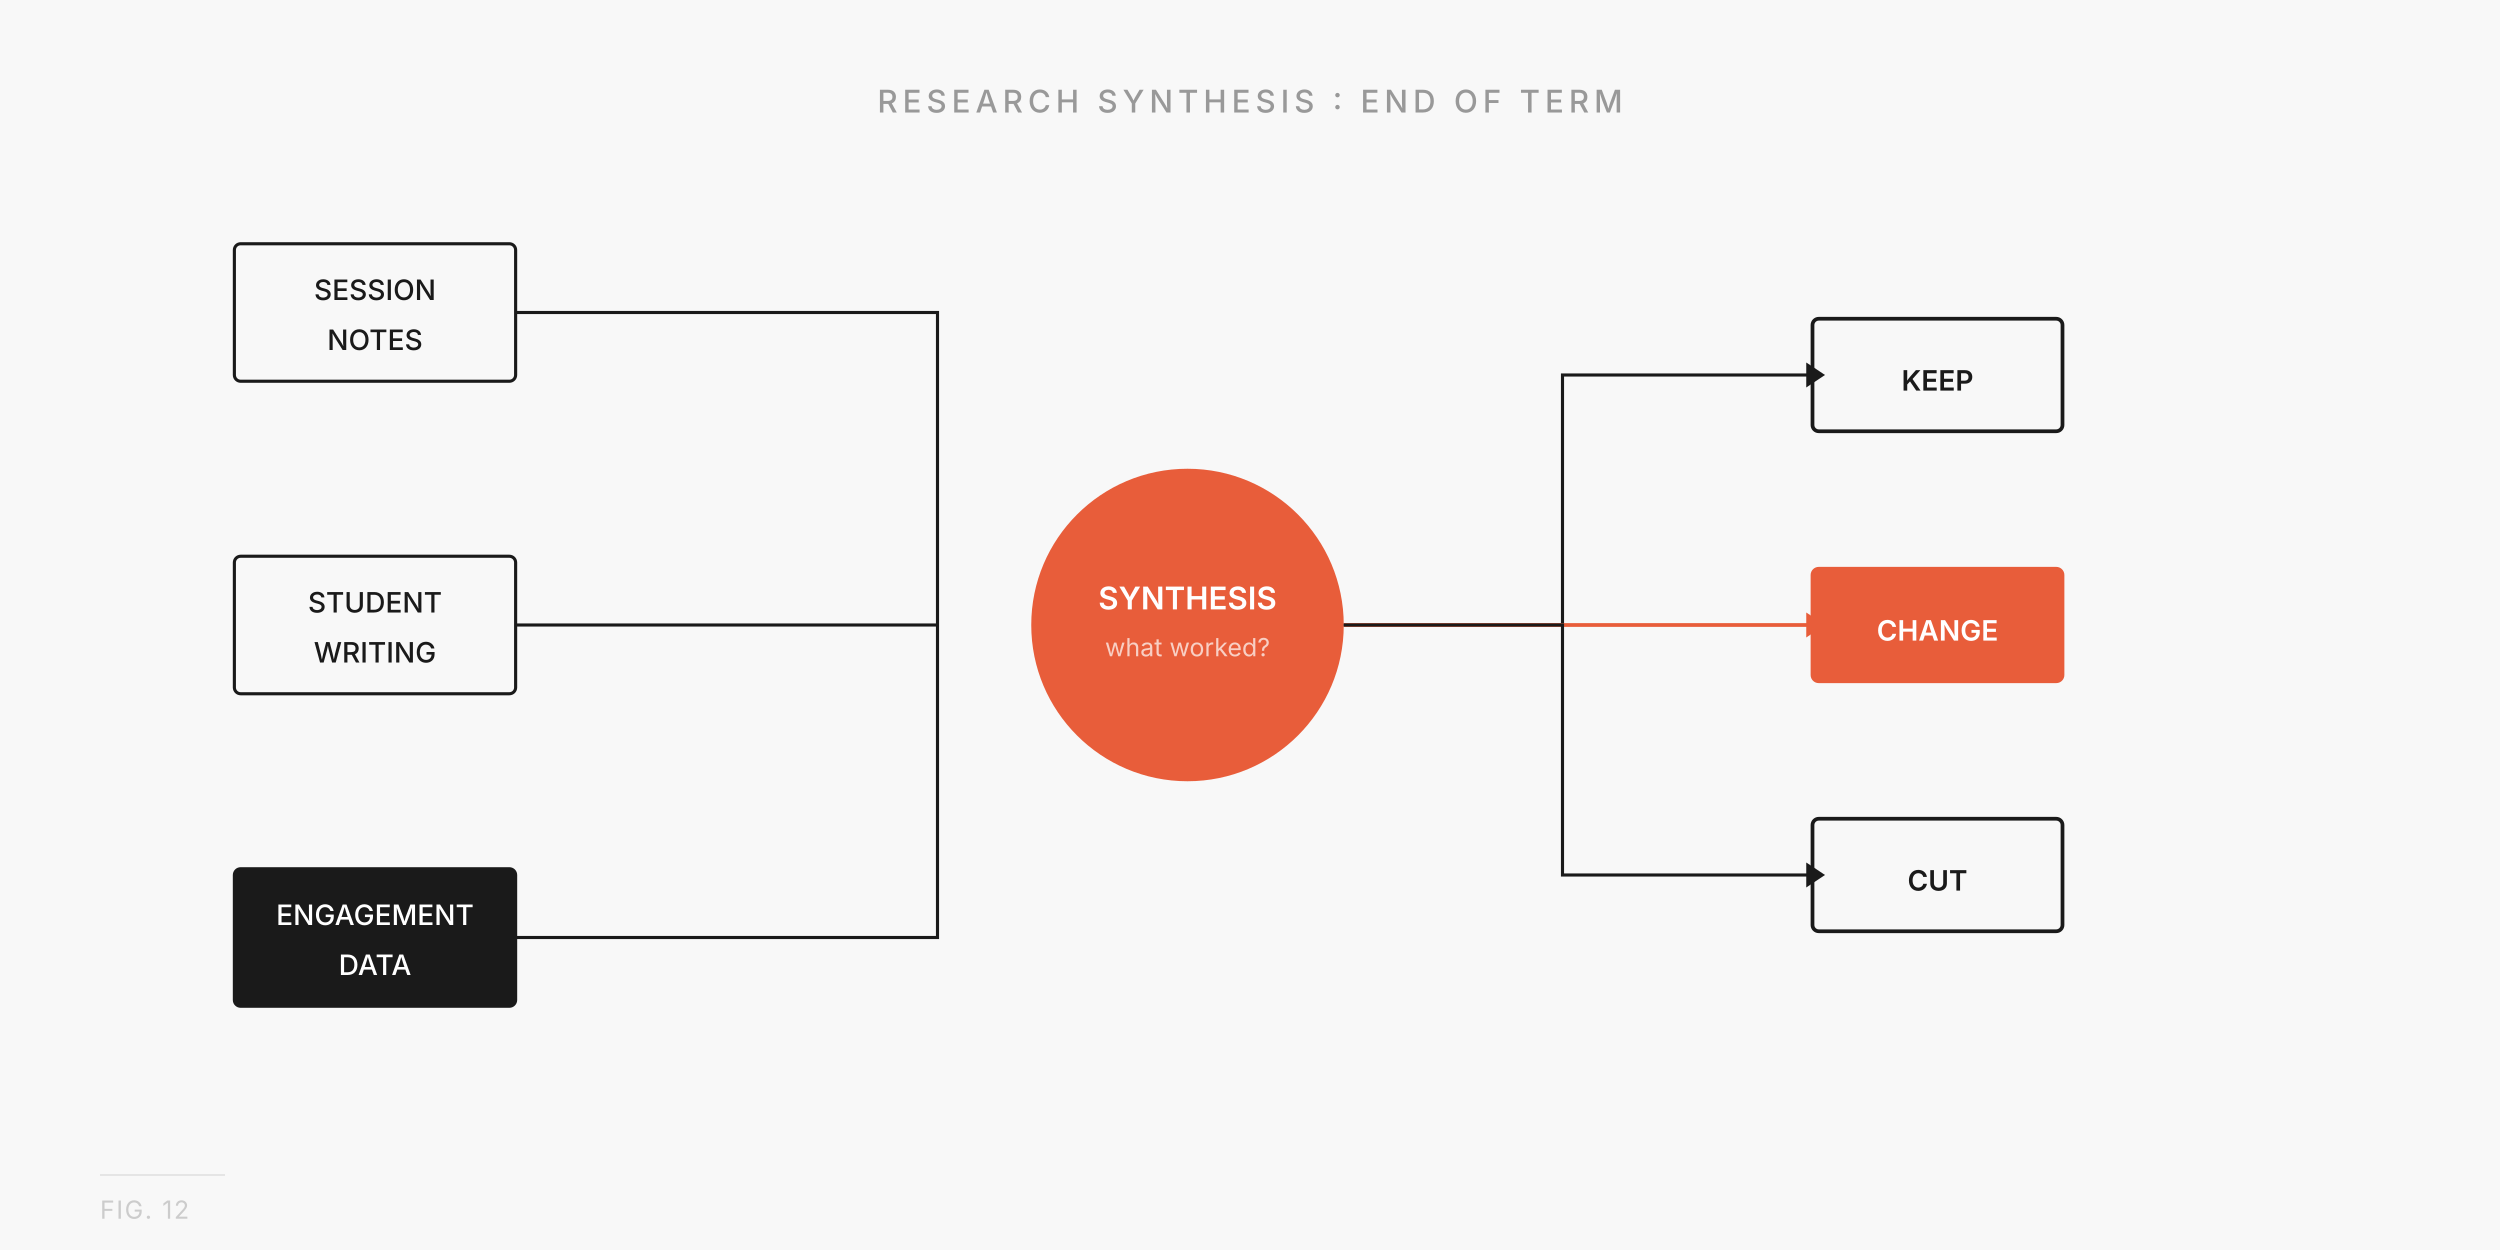
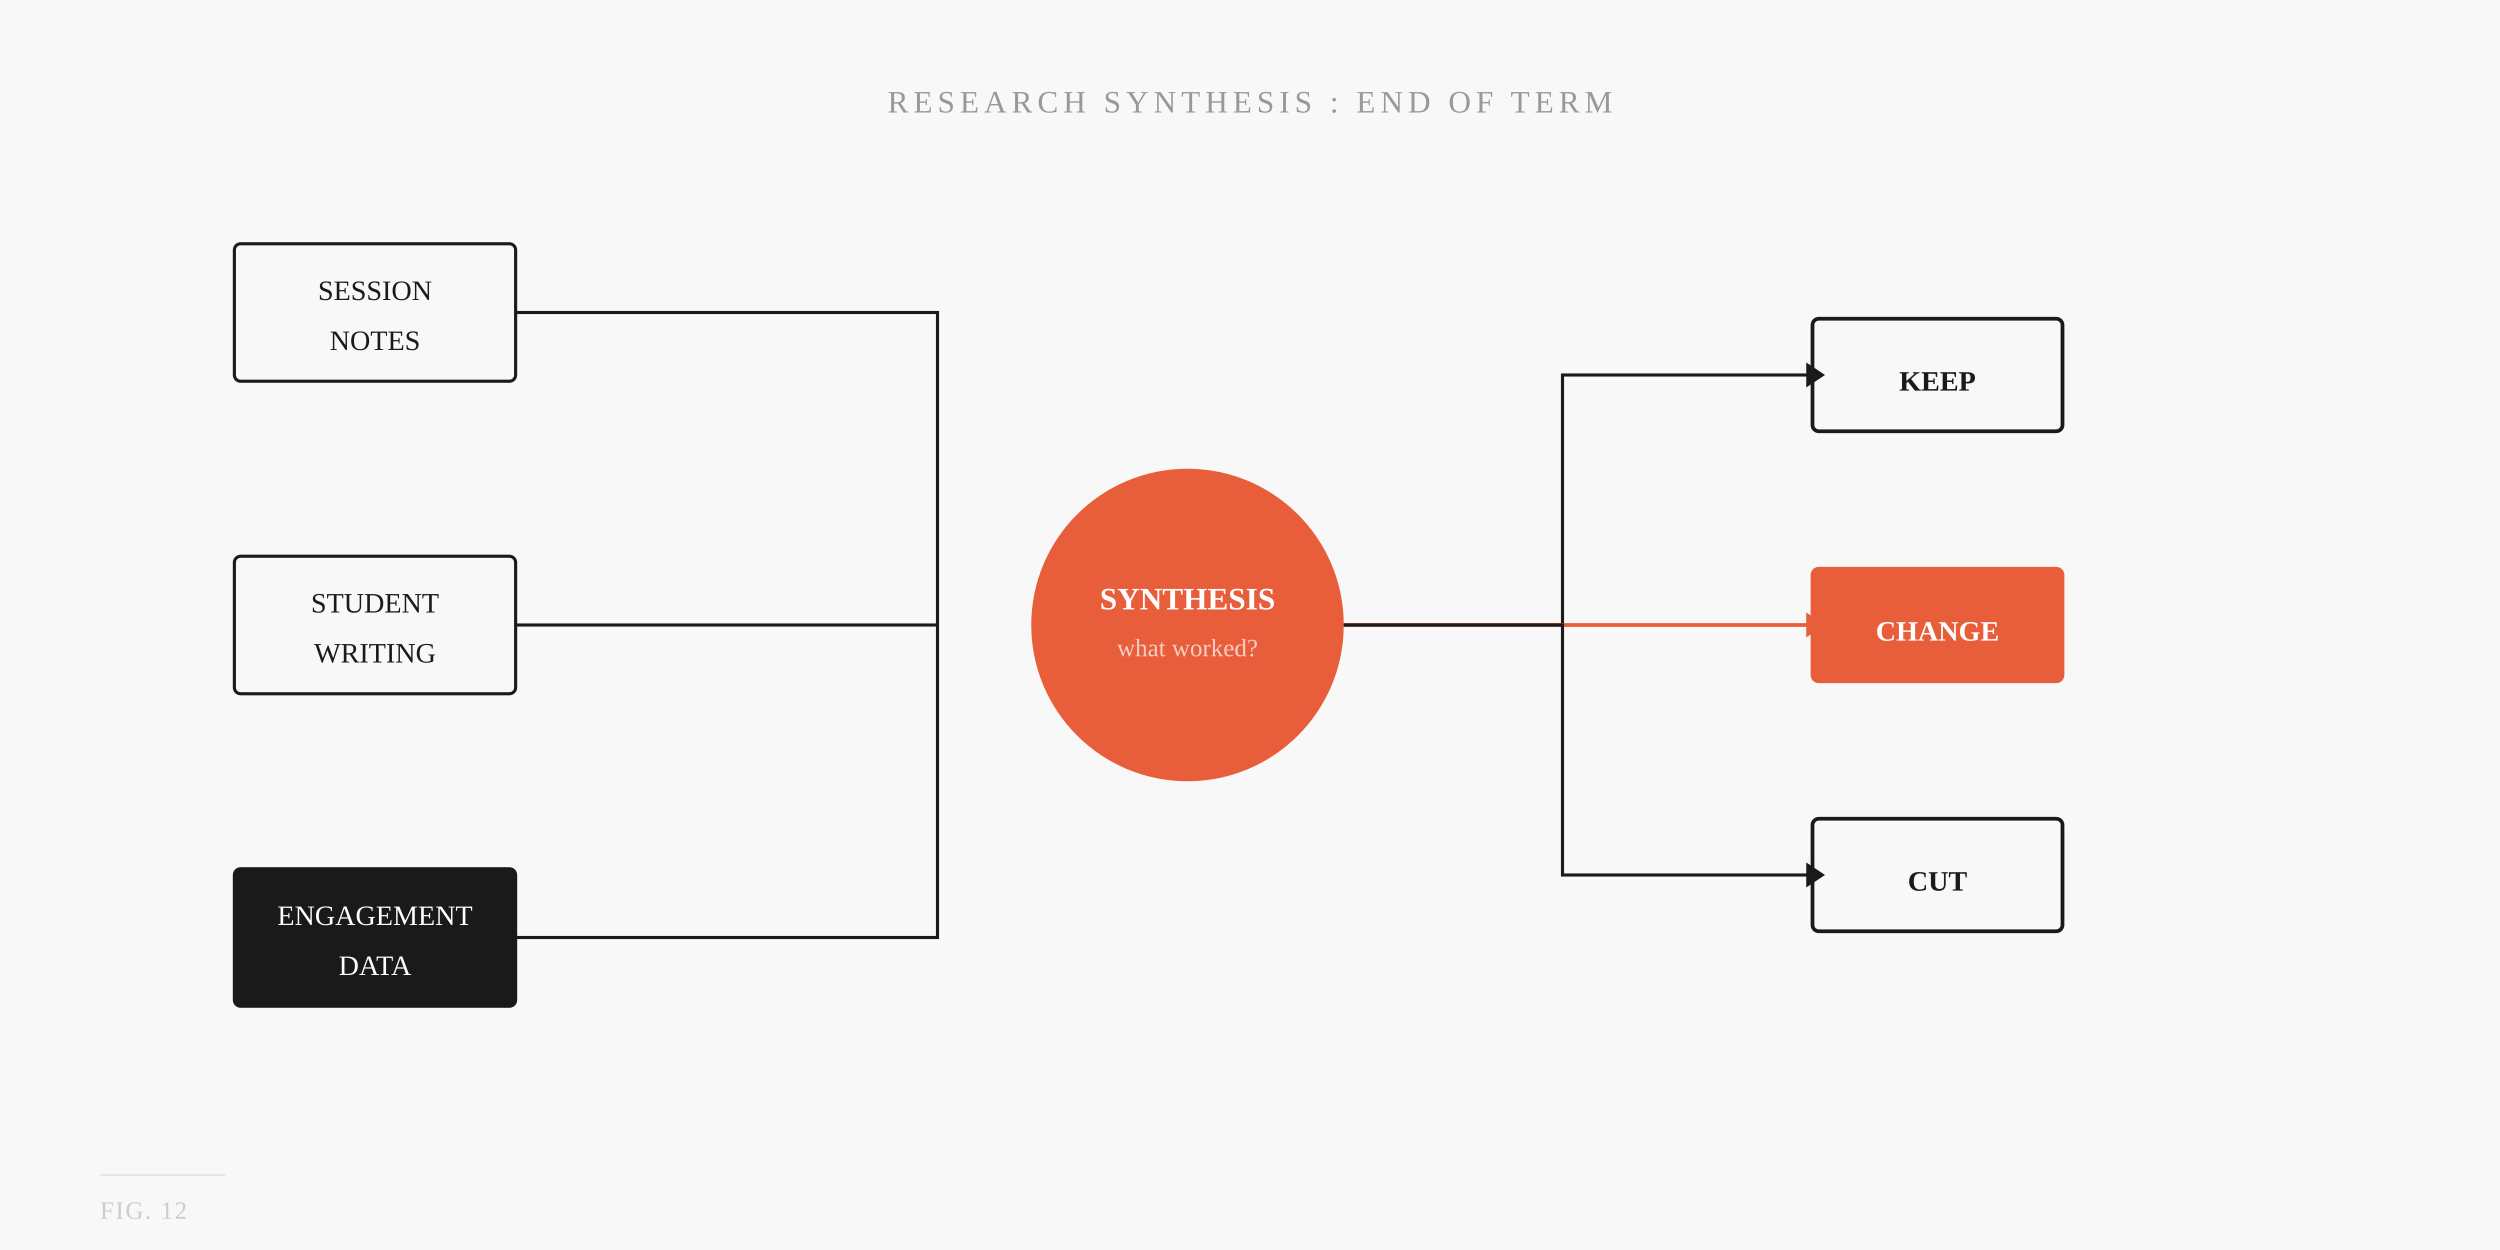
- <svg xmlns="http://www.w3.org/2000/svg" viewBox="0 0 800 400" width="800" height="400" font-family="Inter, -apple-system, system-ui, sans-serif">
+ <svg xmlns="http://www.w3.org/2000/svg" viewBox="0 0 800 400" width="800" height="400" font-family="'Crimson Pro', Georgia, 'Times New Roman', serif">
  <rect width="800" height="400" fill="#f8f8f8" />
  <text x="400" y="36" text-anchor="middle" font-size="10" font-weight="500" letter-spacing="1.6" fill="#999">RESEARCH SYNTHESIS : END OF TERM</text>
  <rect x="75" y="78" width="90" height="44" rx="2" fill="none" stroke="#1a1a1a" stroke-width="1" />
  <text x="120" y="96" text-anchor="middle" font-size="9" font-weight="500" fill="#1a1a1a">SESSION</text>
  <text x="120" y="112" text-anchor="middle" font-size="9" font-weight="500" fill="#1a1a1a">NOTES</text>
  <rect x="75" y="178" width="90" height="44" rx="2" fill="none" stroke="#1a1a1a" stroke-width="1" />
  <text x="120" y="196" text-anchor="middle" font-size="9" font-weight="500" fill="#1a1a1a">STUDENT</text>
  <text x="120" y="212" text-anchor="middle" font-size="9" font-weight="500" fill="#1a1a1a">WRITING</text>
  <rect x="75" y="278" width="90" height="44" rx="2" fill="#1a1a1a" stroke="#1a1a1a" stroke-width="1" />
  <text x="120" y="296" text-anchor="middle" font-size="9" font-weight="500" fill="#ffffff">ENGAGEMENT</text>
  <text x="120" y="312" text-anchor="middle" font-size="9" font-weight="500" fill="#ffffff">DATA</text>
  <polyline points="165,100 300,100 300,200" fill="none" stroke="#1a1a1a" stroke-width="1" />
  <polyline points="165,200 300,200 300,200" fill="none" stroke="#1a1a1a" stroke-width="1" />
  <polyline points="165,300 300,300 300,200" fill="none" stroke="#1a1a1a" stroke-width="1" />
  <circle cx="380" cy="200" r="50" fill="#E85D3A" />
  <text x="380" y="195" text-anchor="middle" font-size="10" font-weight="600" fill="#ffffff">SYNTHESIS</text>
  <text x="380" y="210" text-anchor="middle" font-size="8" fill="#ffffff" opacity="0.7">what worked?</text>
  <rect x="580" y="102" width="80" height="36" rx="2" fill="none" stroke="#1a1a1a" stroke-width="1.2" />
  <text x="620" y="125" text-anchor="middle" font-size="9" font-weight="600" fill="#1a1a1a">KEEP</text>
  <rect x="580" y="182" width="80" height="36" rx="2" fill="#E85D3A" stroke="#E85D3A" stroke-width="1.2" />
  <text x="620" y="205" text-anchor="middle" font-size="9" font-weight="600" fill="#ffffff">CHANGE</text>
  <rect x="580" y="262" width="80" height="36" rx="2" fill="none" stroke="#1a1a1a" stroke-width="1.2" />
  <text x="620" y="285" text-anchor="middle" font-size="9" font-weight="600" fill="#1a1a1a">CUT</text>
  <polyline points="430,200 500,200 500,120 580,120" fill="none" stroke="#1a1a1a" stroke-width="1" />
  <polygon points="578,116 584,120 578,124" fill="#1a1a1a" />
  <polyline points="430,200 580,200" fill="none" stroke="#E85D3A" stroke-width="1.2" />
  <polygon points="578,196 584,200 578,204" fill="#E85D3A" />
  <polyline points="430,200 500,200 500,280 580,280" fill="none" stroke="#1a1a1a" stroke-width="1" />
  <polygon points="578,276 584,280 578,284" fill="#1a1a1a" />
  <line x1="32" y1="376" x2="72" y2="376" stroke="#e0e0e0" stroke-width="0.5" />
  <text x="32" y="390" font-size="8" fill="#ccc" letter-spacing="0.5">FIG. 12</text>
</svg>
